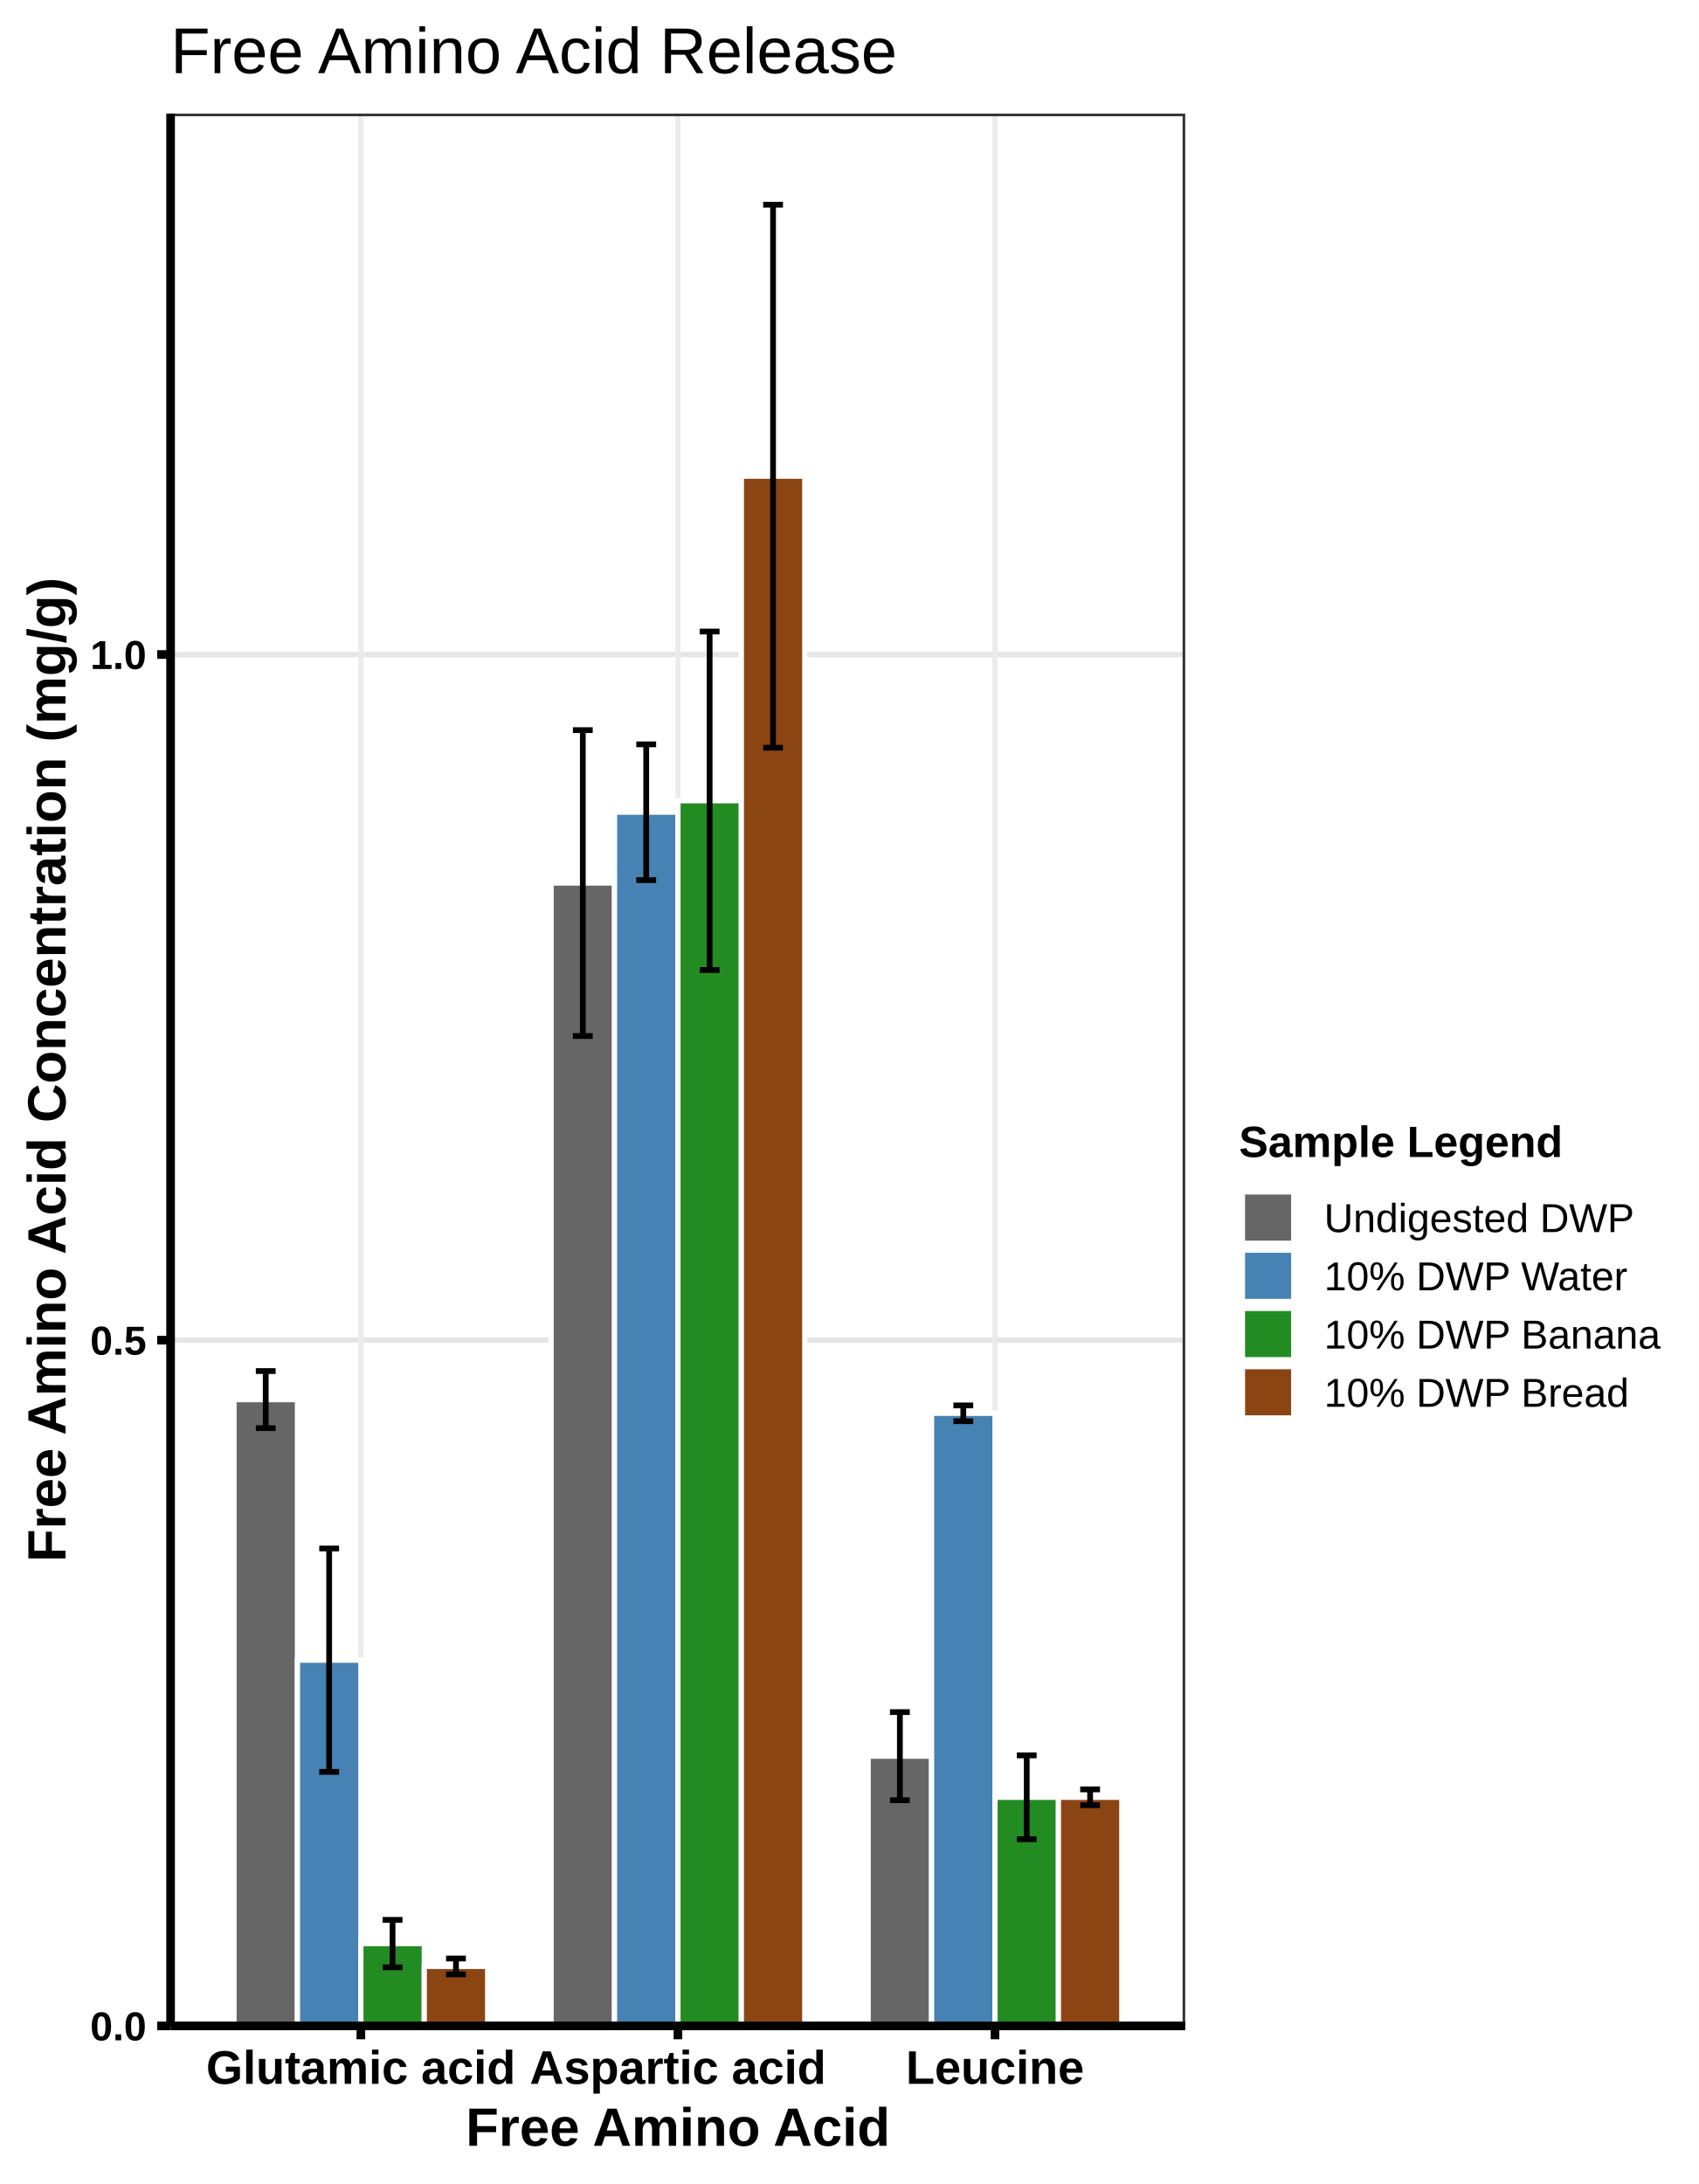
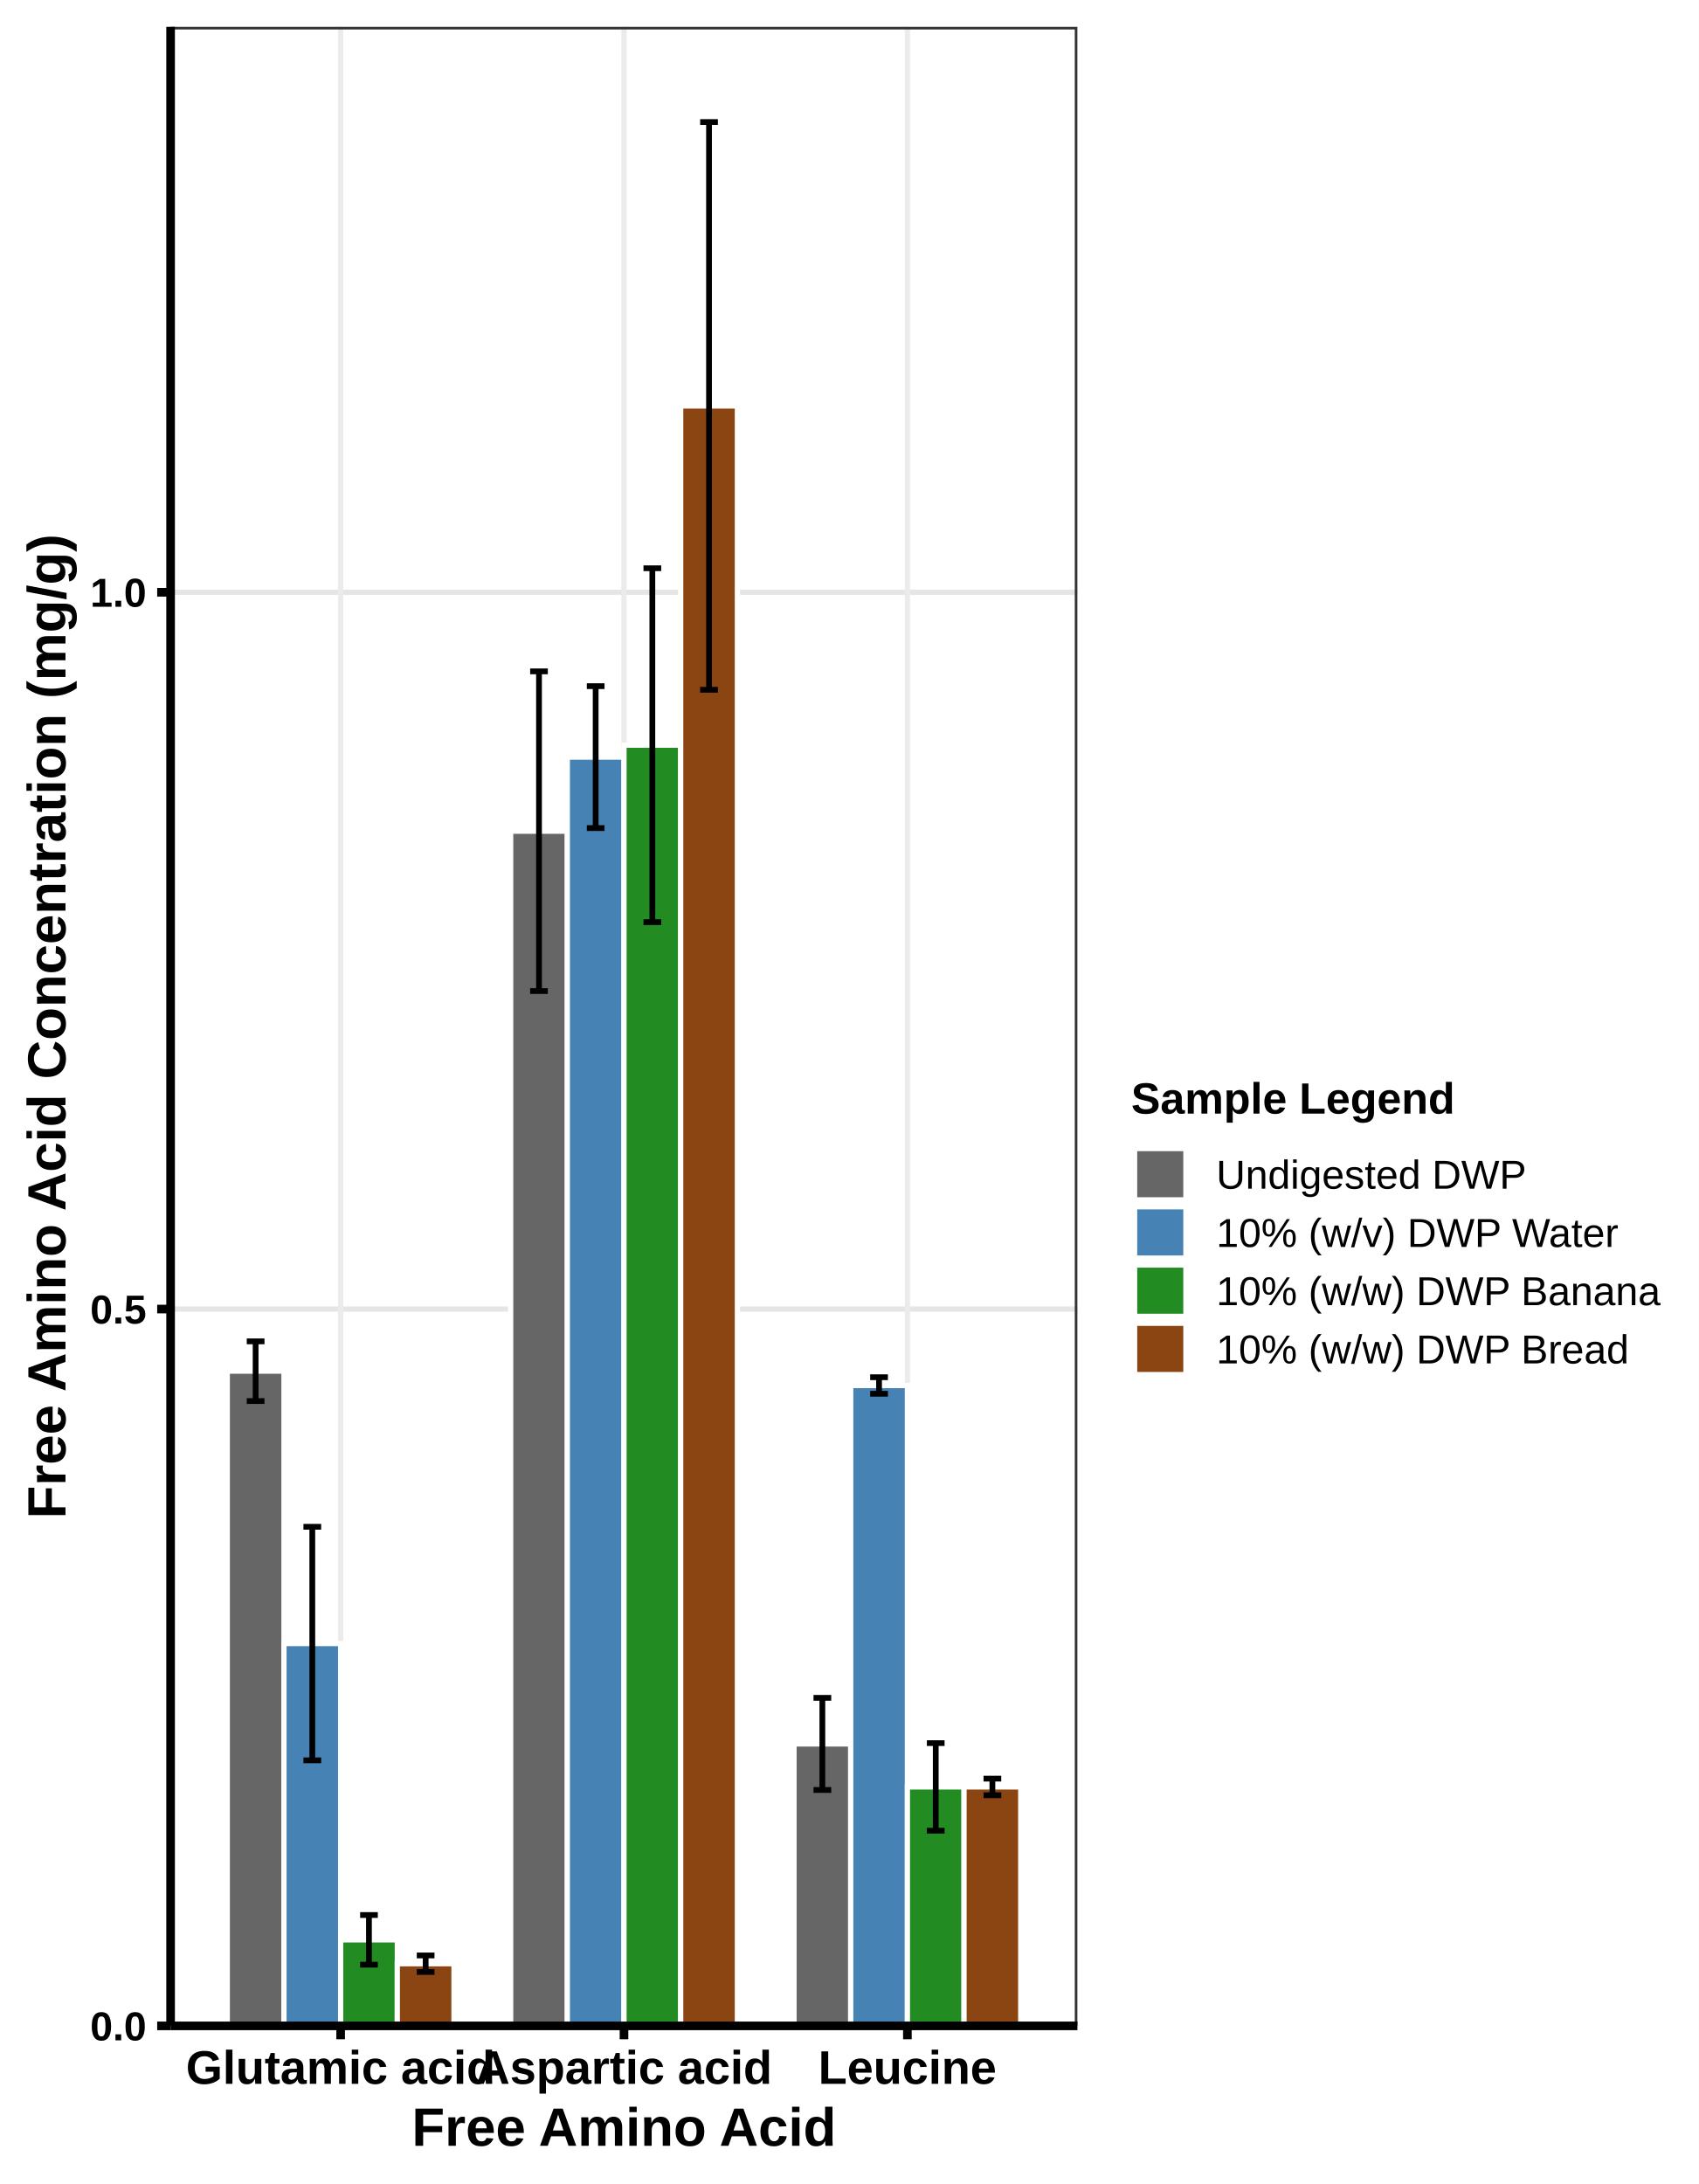
<svg xmlns="http://www.w3.org/2000/svg" width="504.00pt" height="648.00pt" viewBox="0 0 504.00 648.00">
  <g class="svglite">
    <defs>
      <style type="text/css">
    .svglite line, .svglite polyline, .svglite polygon, .svglite path, .svglite rect, .svglite circle {
      fill: none;
      stroke: #000000;
      stroke-linecap: round;
      stroke-linejoin: round;
      stroke-miterlimit: 10.00;
    }
    .svglite text {
      white-space: pre;
    }
    .svglite g.glyphgroup path {
      fill: inherit;
      stroke: none;
    }
  </style>
    </defs>
    <rect width="100%" height="100%" style="stroke: none; fill: #FFFFFF;" />
    <defs>
      <clipPath id="cpMC4wMHw1MDQuMDB8MC4wMHw2NDguMDA=">
        <rect x="0.00" y="0.00" width="504.00" height="648.00" />
      </clipPath>
    </defs>
    <g clip-path="url(#cpMC4wMHw1MDQuMDB8MC4wMHw2NDguMDA=)">
      <rect x="0.00" y="0.00" width="504.00" height="648.00" style="stroke-width: 1.55; stroke: #FFFFFF; fill: #FFFFFF;" />
    </g>
    <defs>
-       <clipPath id="cpNTAuNjJ8MzUxLjcwfDMzLjcyfDYwMS4wOA==">
-         <rect x="50.62" y="33.72" width="301.07" height="567.36" />
+       <clipPath id="cpNTAuNjJ8MzE5LjcwfDcuOTd8NjAxLjA4">
+         <rect x="50.62" y="7.97" width="269.07" height="593.11" />
      </clipPath>
    </defs>
-     <g clip-path="url(#cpNTAuNjJ8MzUxLjcwfDMzLjcyfDYwMS4wOA==)">
-       <rect x="50.62" y="33.72" width="301.07" height="567.36" style="stroke-width: 1.55; stroke: none; fill: #FFFFFF;" />
-       <polyline points="50.62,601.08 351.70,601.08 " style="stroke-width: 1.55; stroke: #E5E5E5; stroke-linecap: butt;" />
-       <polyline points="50.62,397.63 351.70,397.63 " style="stroke-width: 1.55; stroke: #E5E5E5; stroke-linecap: butt;" />
-       <polyline points="50.62,194.19 351.70,194.19 " style="stroke-width: 1.55; stroke: #E5E5E5; stroke-linecap: butt;" />
-       <polyline points="107.08,601.08 107.08,33.72 " style="stroke-width: 1.55; stroke: #EBEBEB; stroke-linecap: butt;" />
-       <polyline points="201.16,601.08 201.16,33.72 " style="stroke-width: 1.55; stroke: #EBEBEB; stroke-linecap: butt;" />
-       <polyline points="295.25,601.08 295.25,33.72 " style="stroke-width: 1.55; stroke: #EBEBEB; stroke-linecap: butt;" />
-       <rect x="69.44" y="415.27" width="18.82" height="185.81" style="stroke-width: 1.55; stroke: #FFFFFF; stroke-linecap: butt; stroke-linejoin: miter; fill: #666666;" />
-       <rect x="88.26" y="492.58" width="18.82" height="108.50" style="stroke-width: 1.55; stroke: #FFFFFF; stroke-linecap: butt; stroke-linejoin: miter; fill: #4682B4;" />
-       <rect x="107.08" y="576.67" width="18.82" height="24.41" style="stroke-width: 1.55; stroke: #FFFFFF; stroke-linecap: butt; stroke-linejoin: miter; fill: #228B22;" />
-       <rect x="125.89" y="583.45" width="18.82" height="17.63" style="stroke-width: 1.55; stroke: #FFFFFF; stroke-linecap: butt; stroke-linejoin: miter; fill: #8B4513;" />
-       <rect x="163.53" y="262.00" width="18.82" height="339.07" style="stroke-width: 1.55; stroke: #FFFFFF; stroke-linecap: butt; stroke-linejoin: miter; fill: #666666;" />
-       <rect x="182.34" y="240.98" width="18.82" height="360.10" style="stroke-width: 1.55; stroke: #FFFFFF; stroke-linecap: butt; stroke-linejoin: miter; fill: #4682B4;" />
-       <rect x="201.16" y="237.59" width="18.82" height="363.49" style="stroke-width: 1.55; stroke: #FFFFFF; stroke-linecap: butt; stroke-linejoin: miter; fill: #228B22;" />
-       <rect x="219.98" y="141.29" width="18.82" height="459.79" style="stroke-width: 1.55; stroke: #FFFFFF; stroke-linecap: butt; stroke-linejoin: miter; fill: #8B4513;" />
-       <rect x="257.61" y="521.06" width="18.82" height="80.02" style="stroke-width: 1.55; stroke: #FFFFFF; stroke-linecap: butt; stroke-linejoin: miter; fill: #666666;" />
-       <rect x="276.43" y="419.34" width="18.82" height="181.74" style="stroke-width: 1.55; stroke: #FFFFFF; stroke-linecap: butt; stroke-linejoin: miter; fill: #4682B4;" />
-       <rect x="295.25" y="533.26" width="18.82" height="67.81" style="stroke-width: 1.55; stroke: #FFFFFF; stroke-linecap: butt; stroke-linejoin: miter; fill: #228B22;" />
-       <rect x="314.06" y="533.26" width="18.82" height="67.81" style="stroke-width: 1.55; stroke: #FFFFFF; stroke-linecap: butt; stroke-linejoin: miter; fill: #8B4513;" />
-       <polyline points="75.91,406.80 81.79,406.80 " style="stroke-width: 1.71; stroke-linecap: butt;" />
-       <polyline points="78.85,406.80 78.85,423.74 " style="stroke-width: 1.71; stroke-linecap: butt;" />
-       <polyline points="75.91,423.74 81.79,423.74 " style="stroke-width: 1.71; stroke-linecap: butt;" />
-       <polyline points="94.73,459.44 100.61,459.44 " style="stroke-width: 1.71; stroke-linecap: butt;" />
-       <polyline points="97.67,459.44 97.67,525.72 " style="stroke-width: 1.71; stroke-linecap: butt;" />
-       <polyline points="94.73,525.72 100.61,525.72 " style="stroke-width: 1.71; stroke-linecap: butt;" />
-       <polyline points="113.54,569.62 119.43,569.62 " style="stroke-width: 1.71; stroke-linecap: butt;" />
-       <polyline points="116.48,569.62 116.48,583.71 " style="stroke-width: 1.71; stroke-linecap: butt;" />
-       <polyline points="113.54,583.71 119.43,583.71 " style="stroke-width: 1.71; stroke-linecap: butt;" />
-       <polyline points="132.36,581.10 138.24,581.10 " style="stroke-width: 1.71; stroke-linecap: butt;" />
-       <polyline points="135.30,581.10 135.30,585.80 " style="stroke-width: 1.71; stroke-linecap: butt;" />
-       <polyline points="132.36,585.80 138.24,585.80 " style="stroke-width: 1.71; stroke-linecap: butt;" />
-       <polyline points="170.00,216.63 175.88,216.63 " style="stroke-width: 1.71; stroke-linecap: butt;" />
-       <polyline points="172.94,216.63 172.94,307.38 " style="stroke-width: 1.71; stroke-linecap: butt;" />
-       <polyline points="170.00,307.38 175.88,307.38 " style="stroke-width: 1.71; stroke-linecap: butt;" />
-       <polyline points="188.81,220.84 194.69,220.84 " style="stroke-width: 1.71; stroke-linecap: butt;" />
-       <polyline points="191.75,220.84 191.75,261.12 " style="stroke-width: 1.71; stroke-linecap: butt;" />
-       <polyline points="188.81,261.12 194.69,261.12 " style="stroke-width: 1.71; stroke-linecap: butt;" />
-       <polyline points="207.63,187.37 213.51,187.37 " style="stroke-width: 1.71; stroke-linecap: butt;" />
-       <polyline points="210.57,187.37 210.57,287.81 " style="stroke-width: 1.71; stroke-linecap: butt;" />
-       <polyline points="207.63,287.81 213.51,287.81 " style="stroke-width: 1.71; stroke-linecap: butt;" />
-       <polyline points="226.45,60.73 232.33,60.73 " style="stroke-width: 1.71; stroke-linecap: butt;" />
-       <polyline points="229.39,60.73 229.39,221.85 " style="stroke-width: 1.71; stroke-linecap: butt;" />
-       <polyline points="226.45,221.85 232.33,221.85 " style="stroke-width: 1.71; stroke-linecap: butt;" />
-       <polyline points="264.08,507.98 269.96,507.98 " style="stroke-width: 1.71; stroke-linecap: butt;" />
-       <polyline points="267.02,507.98 267.02,534.14 " style="stroke-width: 1.71; stroke-linecap: butt;" />
-       <polyline points="264.08,534.14 269.96,534.14 " style="stroke-width: 1.71; stroke-linecap: butt;" />
-       <polyline points="282.90,416.99 288.78,416.99 " style="stroke-width: 1.71; stroke-linecap: butt;" />
-       <polyline points="285.84,416.99 285.84,421.68 " style="stroke-width: 1.71; stroke-linecap: butt;" />
-       <polyline points="282.90,421.68 288.78,421.68 " style="stroke-width: 1.71; stroke-linecap: butt;" />
-       <polyline points="301.72,520.83 307.60,520.83 " style="stroke-width: 1.71; stroke-linecap: butt;" />
-       <polyline points="304.66,520.83 304.66,545.70 " style="stroke-width: 1.71; stroke-linecap: butt;" />
-       <polyline points="301.72,545.70 307.60,545.70 " style="stroke-width: 1.71; stroke-linecap: butt;" />
-       <polyline points="320.53,530.92 326.41,530.92 " style="stroke-width: 1.71; stroke-linecap: butt;" />
-       <polyline points="323.47,530.92 323.47,535.61 " style="stroke-width: 1.71; stroke-linecap: butt;" />
-       <polyline points="320.53,535.61 326.41,535.61 " style="stroke-width: 1.71; stroke-linecap: butt;" />
-       <rect x="50.62" y="33.72" width="301.07" height="567.36" style="stroke-width: 1.55; stroke: #333333;" />
+     <g clip-path="url(#cpNTAuNjJ8MzE5LjcwfDcuOTd8NjAxLjA4)">
+       <rect x="50.62" y="7.97" width="269.07" height="593.11" style="stroke-width: 1.55; stroke: none; fill: #FFFFFF;" />
+       <polyline points="50.62,601.08 319.70,601.08 " style="stroke-width: 1.55; stroke: #E5E5E5; stroke-linecap: butt;" />
+       <polyline points="50.62,388.40 319.70,388.40 " style="stroke-width: 1.55; stroke: #E5E5E5; stroke-linecap: butt;" />
+       <polyline points="50.62,175.73 319.70,175.73 " style="stroke-width: 1.55; stroke: #E5E5E5; stroke-linecap: butt;" />
+       <polyline points="101.08,601.08 101.08,7.97 " style="stroke-width: 1.55; stroke: #EBEBEB; stroke-linecap: butt;" />
+       <polyline points="185.16,601.08 185.16,7.97 " style="stroke-width: 1.55; stroke: #EBEBEB; stroke-linecap: butt;" />
+       <polyline points="269.25,601.08 269.25,7.97 " style="stroke-width: 1.55; stroke: #EBEBEB; stroke-linecap: butt;" />
+       <rect x="67.44" y="406.83" width="16.82" height="194.25" style="stroke-width: 1.55; stroke: #FFFFFF; stroke-linecap: butt; stroke-linejoin: miter; fill: #666666;" />
+       <rect x="84.26" y="487.65" width="16.82" height="113.43" style="stroke-width: 1.55; stroke: #FFFFFF; stroke-linecap: butt; stroke-linejoin: miter; fill: #4682B4;" />
+       <rect x="101.08" y="575.56" width="16.82" height="25.52" style="stroke-width: 1.55; stroke: #FFFFFF; stroke-linecap: butt; stroke-linejoin: miter; fill: #228B22;" />
+       <rect x="117.89" y="582.65" width="16.82" height="18.43" style="stroke-width: 1.55; stroke: #FFFFFF; stroke-linecap: butt; stroke-linejoin: miter; fill: #8B4513;" />
+       <rect x="151.53" y="246.62" width="16.82" height="354.46" style="stroke-width: 1.55; stroke: #FFFFFF; stroke-linecap: butt; stroke-linejoin: miter; fill: #666666;" />
+       <rect x="168.34" y="224.64" width="16.82" height="376.44" style="stroke-width: 1.55; stroke: #FFFFFF; stroke-linecap: butt; stroke-linejoin: miter; fill: #4682B4;" />
+       <rect x="185.16" y="221.10" width="16.82" height="379.98" style="stroke-width: 1.55; stroke: #FFFFFF; stroke-linecap: butt; stroke-linejoin: miter; fill: #228B22;" />
+       <rect x="201.98" y="120.43" width="16.82" height="480.65" style="stroke-width: 1.55; stroke: #FFFFFF; stroke-linecap: butt; stroke-linejoin: miter; fill: #8B4513;" />
+       <rect x="235.61" y="517.43" width="16.82" height="83.65" style="stroke-width: 1.55; stroke: #FFFFFF; stroke-linecap: butt; stroke-linejoin: miter; fill: #666666;" />
+       <rect x="252.43" y="411.09" width="16.82" height="189.99" style="stroke-width: 1.55; stroke: #FFFFFF; stroke-linecap: butt; stroke-linejoin: miter; fill: #4682B4;" />
+       <rect x="269.25" y="530.19" width="16.82" height="70.89" style="stroke-width: 1.55; stroke: #FFFFFF; stroke-linecap: butt; stroke-linejoin: miter; fill: #228B22;" />
+       <rect x="286.06" y="530.19" width="16.82" height="70.89" style="stroke-width: 1.55; stroke: #FFFFFF; stroke-linecap: butt; stroke-linejoin: miter; fill: #8B4513;" />
+       <polyline points="73.22,397.98 78.48,397.98 " style="stroke-width: 1.71; stroke-linecap: butt;" />
+       <polyline points="75.85,397.98 75.85,415.69 " style="stroke-width: 1.71; stroke-linecap: butt;" />
+       <polyline points="73.22,415.69 78.48,415.69 " style="stroke-width: 1.71; stroke-linecap: butt;" />
+       <polyline points="90.04,453.01 95.30,453.01 " style="stroke-width: 1.71; stroke-linecap: butt;" />
+       <polyline points="92.67,453.01 92.67,522.30 " style="stroke-width: 1.71; stroke-linecap: butt;" />
+       <polyline points="90.04,522.30 95.30,522.30 " style="stroke-width: 1.71; stroke-linecap: butt;" />
+       <polyline points="106.86,568.19 112.11,568.19 " style="stroke-width: 1.71; stroke-linecap: butt;" />
+       <polyline points="109.48,568.19 109.48,582.93 " style="stroke-width: 1.71; stroke-linecap: butt;" />
+       <polyline points="106.86,582.93 112.11,582.93 " style="stroke-width: 1.71; stroke-linecap: butt;" />
+       <polyline points="123.67,580.19 128.93,580.19 " style="stroke-width: 1.71; stroke-linecap: butt;" />
+       <polyline points="126.30,580.19 126.30,585.10 " style="stroke-width: 1.71; stroke-linecap: butt;" />
+       <polyline points="123.67,585.10 128.93,585.10 " style="stroke-width: 1.71; stroke-linecap: butt;" />
+       <polyline points="157.31,199.19 162.56,199.19 " style="stroke-width: 1.71; stroke-linecap: butt;" />
+       <polyline points="159.94,199.19 159.94,294.05 " style="stroke-width: 1.71; stroke-linecap: butt;" />
+       <polyline points="157.31,294.05 162.56,294.05 " style="stroke-width: 1.71; stroke-linecap: butt;" />
+       <polyline points="174.13,203.59 179.38,203.59 " style="stroke-width: 1.71; stroke-linecap: butt;" />
+       <polyline points="176.75,203.59 176.75,245.70 " style="stroke-width: 1.71; stroke-linecap: butt;" />
+       <polyline points="174.13,245.70 179.38,245.70 " style="stroke-width: 1.71; stroke-linecap: butt;" />
+       <polyline points="190.94,168.60 196.20,168.60 " style="stroke-width: 1.71; stroke-linecap: butt;" />
+       <polyline points="193.57,168.60 193.57,273.60 " style="stroke-width: 1.71; stroke-linecap: butt;" />
+       <polyline points="190.94,273.60 196.20,273.60 " style="stroke-width: 1.71; stroke-linecap: butt;" />
+       <polyline points="207.76,36.21 213.02,36.21 " style="stroke-width: 1.71; stroke-linecap: butt;" />
+       <polyline points="210.39,36.21 210.39,204.65 " style="stroke-width: 1.71; stroke-linecap: butt;" />
+       <polyline points="207.76,204.65 213.02,204.65 " style="stroke-width: 1.71; stroke-linecap: butt;" />
+       <polyline points="241.39,503.75 246.65,503.75 " style="stroke-width: 1.71; stroke-linecap: butt;" />
+       <polyline points="244.02,503.75 244.02,531.10 " style="stroke-width: 1.71; stroke-linecap: butt;" />
+       <polyline points="241.39,531.10 246.65,531.10 " style="stroke-width: 1.71; stroke-linecap: butt;" />
+       <polyline points="258.21,408.63 263.47,408.63 " style="stroke-width: 1.71; stroke-linecap: butt;" />
+       <polyline points="260.84,408.63 260.84,413.54 " style="stroke-width: 1.71; stroke-linecap: butt;" />
+       <polyline points="258.21,413.54 263.47,413.54 " style="stroke-width: 1.71; stroke-linecap: butt;" />
+       <polyline points="275.03,517.19 280.28,517.19 " style="stroke-width: 1.71; stroke-linecap: butt;" />
+       <polyline points="277.66,517.19 277.66,543.18 " style="stroke-width: 1.71; stroke-linecap: butt;" />
+       <polyline points="275.03,543.18 280.28,543.18 " style="stroke-width: 1.71; stroke-linecap: butt;" />
+       <polyline points="291.85,527.73 297.10,527.73 " style="stroke-width: 1.71; stroke-linecap: butt;" />
+       <polyline points="294.47,527.73 294.47,532.64 " style="stroke-width: 1.71; stroke-linecap: butt;" />
+       <polyline points="291.85,532.64 297.10,532.64 " style="stroke-width: 1.71; stroke-linecap: butt;" />
+       <rect x="50.62" y="7.97" width="269.07" height="593.11" style="stroke-width: 1.55; stroke: #333333;" />
    </g>
    <g clip-path="url(#cpMC4wMHw1MDQuMDB8MC4wMHw2NDguMDA=)">
-       <polyline points="50.62,601.08 50.62,33.72 " style="stroke-width: 2.56; stroke-linecap: butt;" />
+       <polyline points="50.62,601.08 50.62,7.97 " style="stroke-width: 2.56; stroke-linecap: butt;" />
      <text x="43.45" y="605.38" text-anchor="end" style="font-size: 12.00px; font-weight: bold; font-family: &quot;Arial&quot;;" textLength="16.67px" lengthAdjust="spacingAndGlyphs">0.0</text>
-       <text x="43.45" y="401.93" text-anchor="end" style="font-size: 12.00px; font-weight: bold; font-family: &quot;Arial&quot;;" textLength="16.67px" lengthAdjust="spacingAndGlyphs">0.5</text>
-       <text x="43.45" y="198.49" text-anchor="end" style="font-size: 12.00px; font-weight: bold; font-family: &quot;Arial&quot;;" textLength="16.67px" lengthAdjust="spacingAndGlyphs">1.0</text>
+       <text x="43.45" y="392.70" text-anchor="end" style="font-size: 12.00px; font-weight: bold; font-family: &quot;Arial&quot;;" textLength="16.67px" lengthAdjust="spacingAndGlyphs">0.5</text>
+       <text x="43.45" y="180.02" text-anchor="end" style="font-size: 12.00px; font-weight: bold; font-family: &quot;Arial&quot;;" textLength="16.67px" lengthAdjust="spacingAndGlyphs">1.0</text>
      <polyline points="46.64,601.08 50.62,601.08 " style="stroke-width: 2.56; stroke-linecap: butt;" />
-       <polyline points="46.64,397.63 50.62,397.63 " style="stroke-width: 2.56; stroke-linecap: butt;" />
-       <polyline points="46.64,194.19 50.62,194.19 " style="stroke-width: 2.56; stroke-linecap: butt;" />
-       <polyline points="50.62,601.08 351.70,601.08 " style="stroke-width: 2.56; stroke-linecap: butt;" />
-       <polyline points="107.08,605.06 107.08,601.08 " style="stroke-width: 2.56; stroke-linecap: butt;" />
-       <polyline points="201.16,605.06 201.16,601.08 " style="stroke-width: 2.56; stroke-linecap: butt;" />
-       <polyline points="295.25,605.06 295.25,601.08 " style="stroke-width: 2.56; stroke-linecap: butt;" />
-       <text x="107.08" y="618.28" text-anchor="middle" style="font-size: 14.00px; font-weight: bold; font-family: &quot;Arial&quot;;" textLength="91.78px" lengthAdjust="spacingAndGlyphs">Glutamic acid</text>
-       <text x="201.16" y="618.28" text-anchor="middle" style="font-size: 14.00px; font-weight: bold; font-family: &quot;Arial&quot;;" textLength="87.89px" lengthAdjust="spacingAndGlyphs">Aspartic acid</text>
-       <text x="295.25" y="618.28" text-anchor="middle" style="font-size: 14.00px; font-weight: bold; font-family: &quot;Arial&quot;;" textLength="52.88px" lengthAdjust="spacingAndGlyphs">Leucine</text>
-       <text x="201.16" y="636.66" text-anchor="middle" style="font-size: 16.00px; font-weight: bold; font-family: &quot;Arial&quot;;" textLength="126.06px" lengthAdjust="spacingAndGlyphs">Free Amino Acid</text>
-       <text transform="translate(19.43,317.40) rotate(-90)" text-anchor="middle" style="font-size: 16.00px; font-weight: bold; font-family: &quot;Arial&quot;;" textLength="292.41px" lengthAdjust="spacingAndGlyphs">Free Amino Acid Concentration (mg/g)</text>
-       <rect x="367.64" y="213.05" width="128.39" height="208.69" style="stroke-width: 1.55; stroke: none; fill: #FFFFFF;" />
-       <text x="367.64" y="343.28" style="font-size: 13.00px; font-weight: bold; font-family: &quot;Arial&quot;;" textLength="96.08px" lengthAdjust="spacingAndGlyphs">Sample Legend</text>
-       <rect x="367.64" y="352.62" width="17.28" height="17.28" style="stroke-width: 1.55; stroke: none; fill: #FFFFFF;" />
-       <rect x="368.67" y="353.65" width="15.22" height="15.22" style="stroke-width: 1.55; stroke: #FFFFFF; stroke-linecap: butt; stroke-linejoin: miter; fill: #666666;" />
-       <rect x="367.64" y="369.90" width="17.28" height="17.28" style="stroke-width: 1.55; stroke: none; fill: #FFFFFF;" />
-       <rect x="368.67" y="370.93" width="15.22" height="15.22" style="stroke-width: 1.55; stroke: #FFFFFF; stroke-linecap: butt; stroke-linejoin: miter; fill: #4682B4;" />
-       <rect x="367.64" y="387.18" width="17.28" height="17.28" style="stroke-width: 1.55; stroke: none; fill: #FFFFFF;" />
-       <rect x="368.67" y="388.21" width="15.22" height="15.22" style="stroke-width: 1.55; stroke: #FFFFFF; stroke-linecap: butt; stroke-linejoin: miter; fill: #228B22;" />
-       <rect x="367.64" y="404.46" width="17.28" height="17.28" style="stroke-width: 1.55; stroke: none; fill: #FFFFFF;" />
-       <rect x="368.67" y="405.49" width="15.22" height="15.22" style="stroke-width: 1.55; stroke: #FFFFFF; stroke-linecap: butt; stroke-linejoin: miter; fill: #8B4513;" />
-       <text x="392.89" y="365.56" style="font-size: 12.00px; font-family: &quot;Arial&quot;;" textLength="92.03px" lengthAdjust="spacingAndGlyphs">Undigested DWP</text>
-       <text x="392.89" y="382.84" style="font-size: 12.00px; font-family: &quot;Arial&quot;;" textLength="90.02px" lengthAdjust="spacingAndGlyphs">10% DWP Water</text>
-       <text x="392.89" y="400.12" style="font-size: 12.00px; font-family: &quot;Arial&quot;;" textLength="103.14px" lengthAdjust="spacingAndGlyphs">10% DWP  Banana</text>
-       <text x="392.89" y="417.40" style="font-size: 12.00px; font-family: &quot;Arial&quot;;" textLength="93.80px" lengthAdjust="spacingAndGlyphs">10% DWP  Bread</text>
-       <text x="50.62" y="21.71" style="font-size: 19.20px; font-family: &quot;Arial&quot;;" textLength="215.44px" lengthAdjust="spacingAndGlyphs">Free Amino Acid Release</text>
+       <polyline points="46.64,388.40 50.62,388.40 " style="stroke-width: 2.56; stroke-linecap: butt;" />
+       <polyline points="46.64,175.73 50.62,175.73 " style="stroke-width: 2.56; stroke-linecap: butt;" />
+       <polyline points="50.62,601.08 319.70,601.08 " style="stroke-width: 2.56; stroke-linecap: butt;" />
+       <polyline points="101.08,605.06 101.08,601.08 " style="stroke-width: 2.56; stroke-linecap: butt;" />
+       <polyline points="185.16,605.06 185.16,601.08 " style="stroke-width: 2.56; stroke-linecap: butt;" />
+       <polyline points="269.25,605.06 269.25,601.08 " style="stroke-width: 2.56; stroke-linecap: butt;" />
+       <text x="101.08" y="618.28" text-anchor="middle" style="font-size: 14.00px; font-weight: bold; font-family: &quot;Arial&quot;;" textLength="91.78px" lengthAdjust="spacingAndGlyphs">Glutamic acid</text>
+       <text x="185.16" y="618.28" text-anchor="middle" style="font-size: 14.00px; font-weight: bold; font-family: &quot;Arial&quot;;" textLength="87.89px" lengthAdjust="spacingAndGlyphs">Aspartic acid</text>
+       <text x="269.25" y="618.28" text-anchor="middle" style="font-size: 14.00px; font-weight: bold; font-family: &quot;Arial&quot;;" textLength="52.88px" lengthAdjust="spacingAndGlyphs">Leucine</text>
+       <text x="185.16" y="636.66" text-anchor="middle" style="font-size: 16.00px; font-weight: bold; font-family: &quot;Arial&quot;;" textLength="126.06px" lengthAdjust="spacingAndGlyphs">Free Amino Acid</text>
+       <text transform="translate(19.43,304.52) rotate(-90)" text-anchor="middle" style="font-size: 16.00px; font-weight: bold; font-family: &quot;Arial&quot;;" textLength="292.41px" lengthAdjust="spacingAndGlyphs">Free Amino Acid Concentration (mg/g)</text>
+       <rect x="335.64" y="200.18" width="160.39" height="208.69" style="stroke-width: 1.55; stroke: none; fill: #FFFFFF;" />
+       <text x="335.64" y="330.41" style="font-size: 13.00px; font-weight: bold; font-family: &quot;Arial&quot;;" textLength="96.08px" lengthAdjust="spacingAndGlyphs">Sample Legend</text>
+       <rect x="335.64" y="339.75" width="17.28" height="17.28" style="stroke-width: 1.55; stroke: none; fill: #FFFFFF;" />
+       <rect x="336.67" y="340.78" width="15.22" height="15.22" style="stroke-width: 1.55; stroke: #FFFFFF; stroke-linecap: butt; stroke-linejoin: miter; fill: #666666;" />
+       <rect x="335.64" y="357.03" width="17.28" height="17.28" style="stroke-width: 1.55; stroke: none; fill: #FFFFFF;" />
+       <rect x="336.67" y="358.06" width="15.22" height="15.22" style="stroke-width: 1.55; stroke: #FFFFFF; stroke-linecap: butt; stroke-linejoin: miter; fill: #4682B4;" />
+       <rect x="335.64" y="374.31" width="17.28" height="17.28" style="stroke-width: 1.55; stroke: none; fill: #FFFFFF;" />
+       <rect x="336.67" y="375.34" width="15.22" height="15.22" style="stroke-width: 1.55; stroke: #FFFFFF; stroke-linecap: butt; stroke-linejoin: miter; fill: #228B22;" />
+       <rect x="335.64" y="391.59" width="17.28" height="17.28" style="stroke-width: 1.55; stroke: none; fill: #FFFFFF;" />
+       <rect x="336.67" y="392.62" width="15.22" height="15.22" style="stroke-width: 1.55; stroke: #FFFFFF; stroke-linecap: butt; stroke-linejoin: miter; fill: #8B4513;" />
+       <text x="360.89" y="352.69" style="font-size: 12.00px; font-family: &quot;Arial&quot;;" textLength="92.03px" lengthAdjust="spacingAndGlyphs">Undigested DWP</text>
+       <text x="360.89" y="369.97" style="font-size: 12.00px; font-family: &quot;Arial&quot;;" textLength="119.34px" lengthAdjust="spacingAndGlyphs">10% (w/v) DWP Water</text>
+       <text x="360.89" y="387.25" style="font-size: 12.00px; font-family: &quot;Arial&quot;;" textLength="135.14px" lengthAdjust="spacingAndGlyphs">10% (w/w) DWP  Banana</text>
+       <text x="360.89" y="404.53" style="font-size: 12.00px; font-family: &quot;Arial&quot;;" textLength="125.80px" lengthAdjust="spacingAndGlyphs">10% (w/w) DWP  Bread</text>
    </g>
  </g>
</svg>
